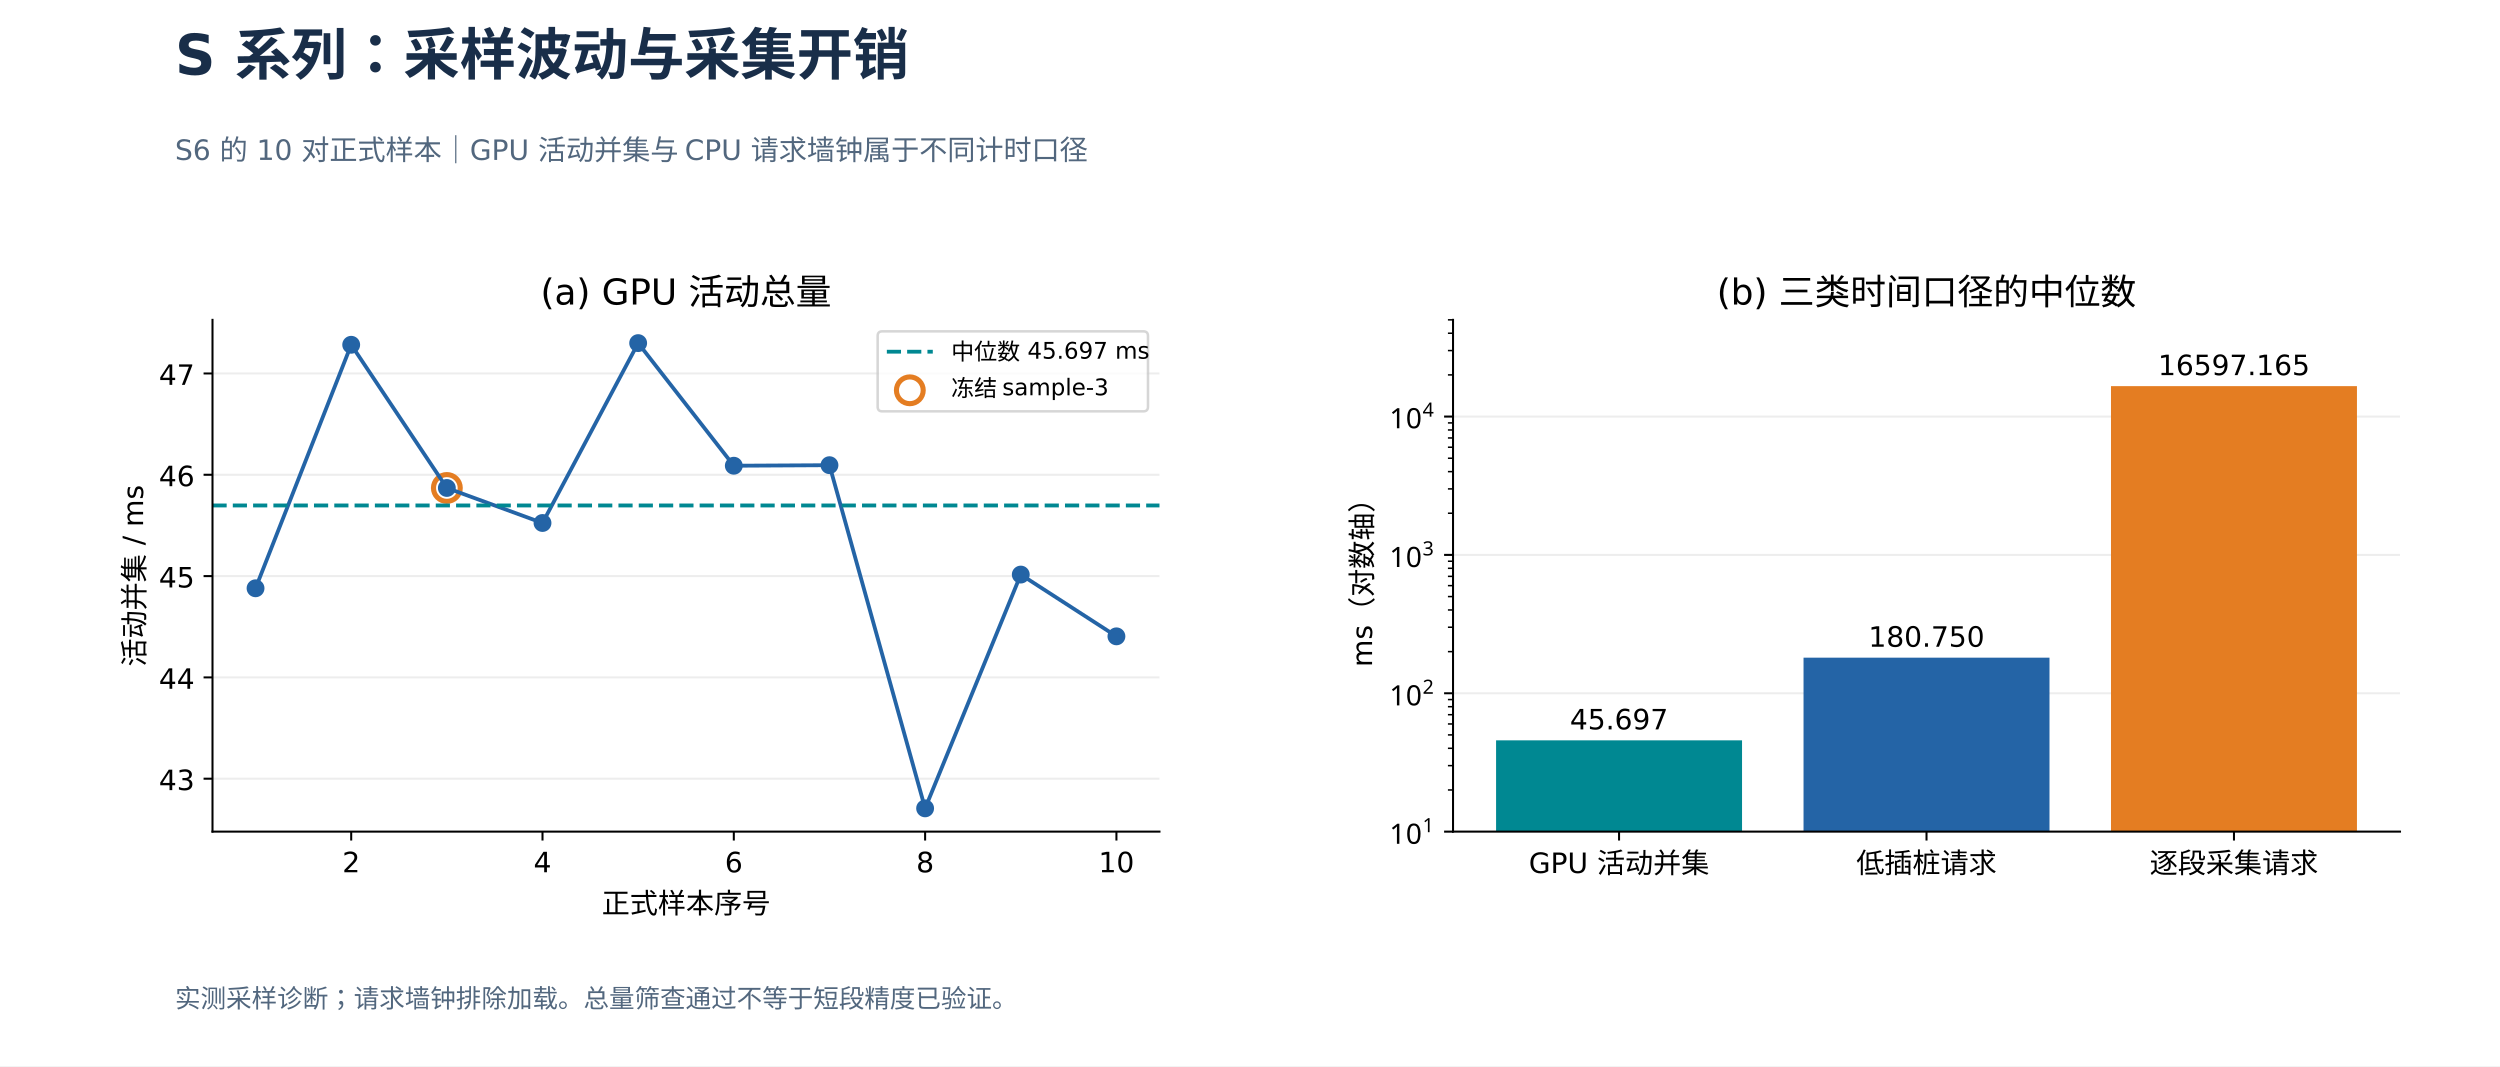
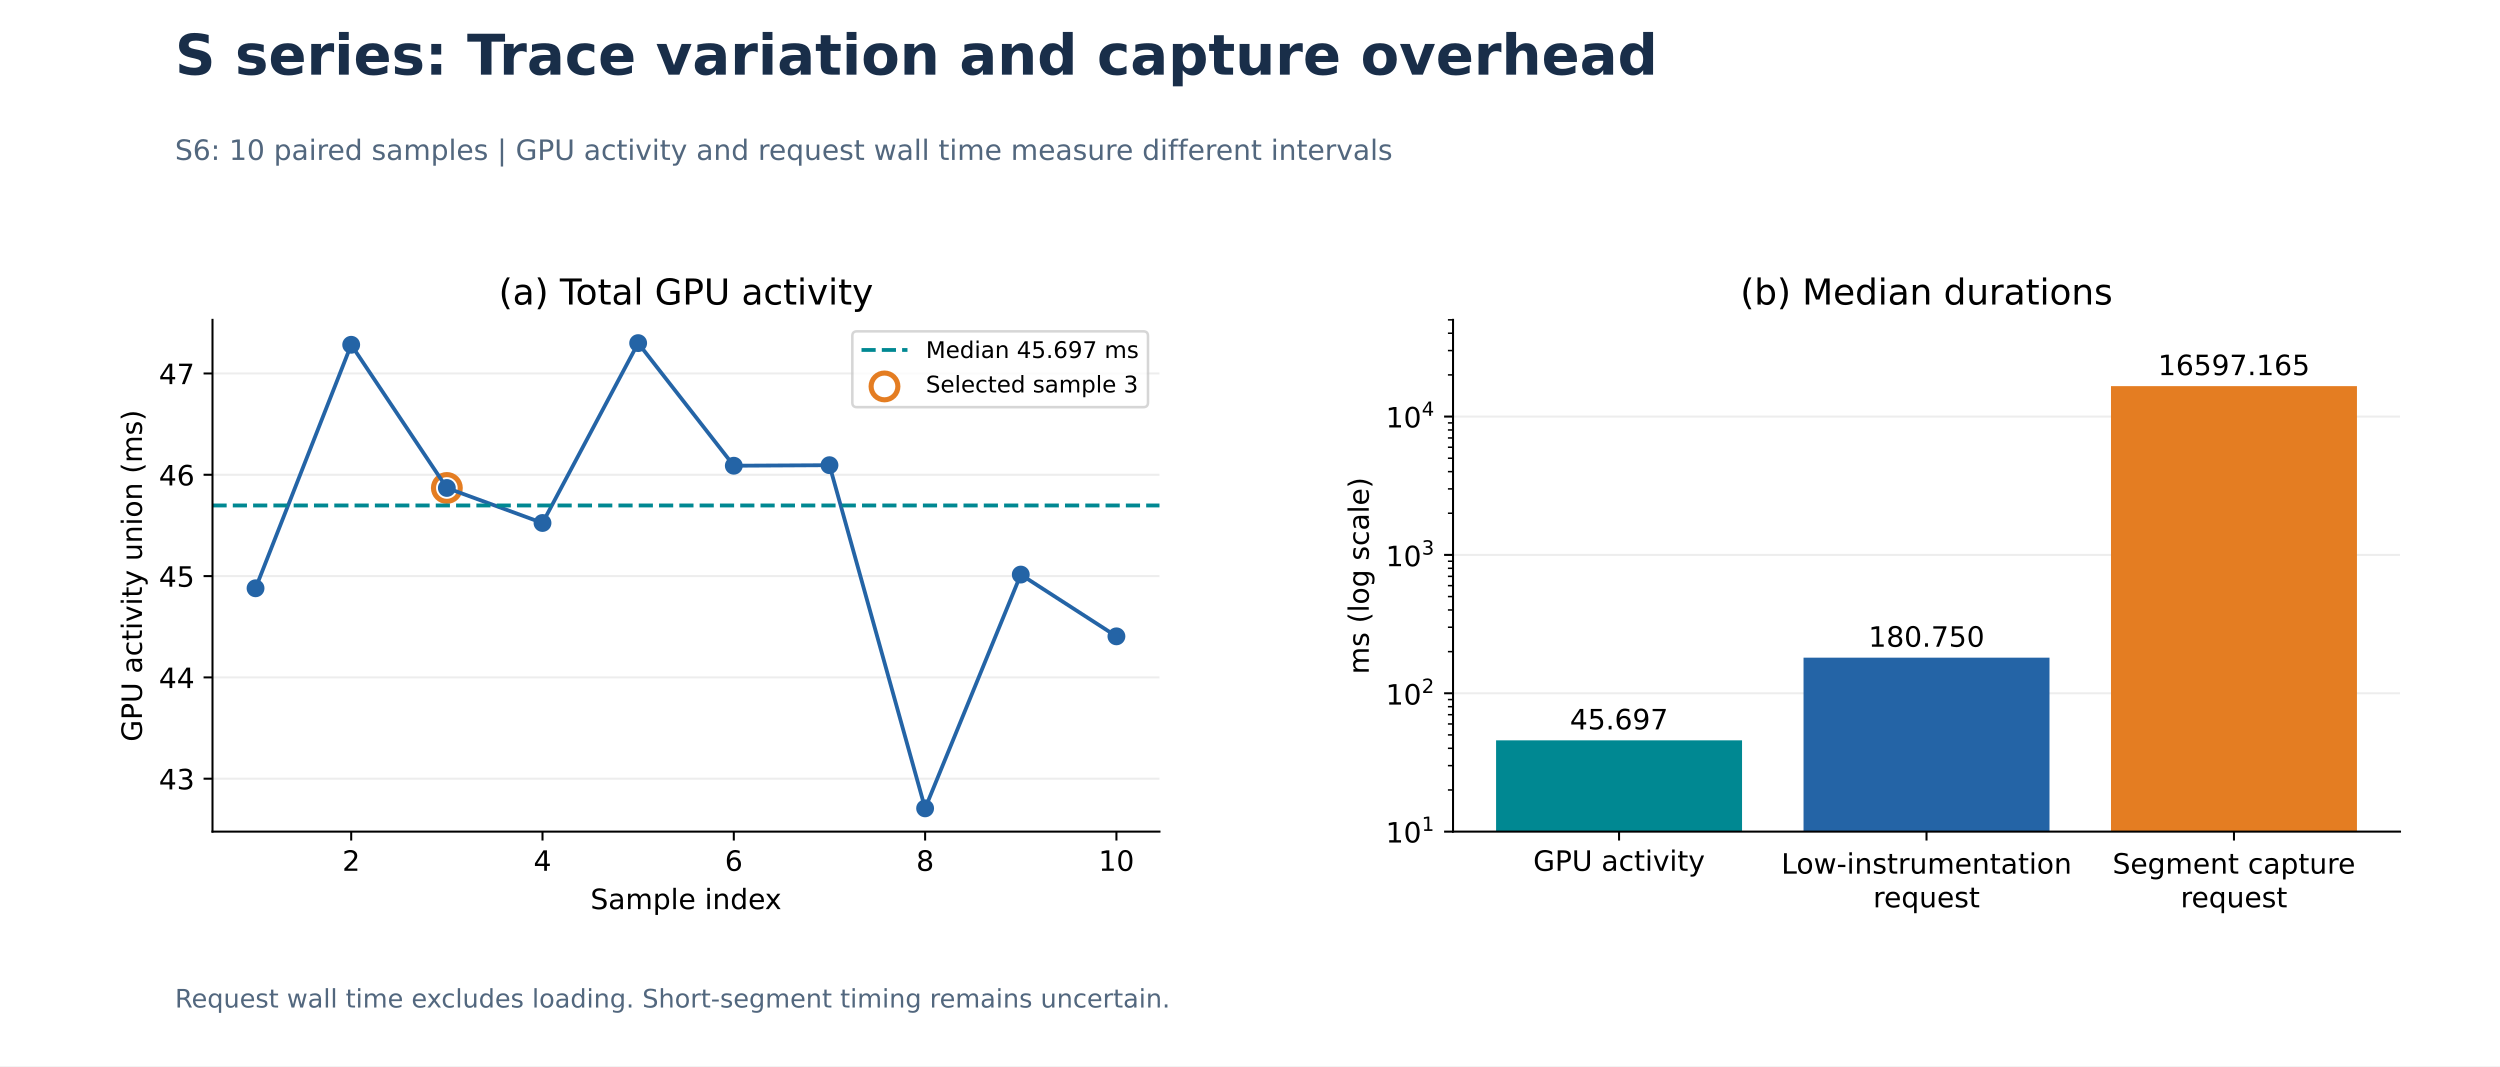
<svg xmlns="http://www.w3.org/2000/svg" xmlns:xlink="http://www.w3.org/1999/xlink" width="979.2pt" height="417.6pt" viewBox="0 0 979.2 417.6" version="1.1">
  <defs>
    <style type="text/css">*{stroke-linejoin: round; stroke-linecap: butt}</style>
  </defs>
  <g id="figure_1">
    <g id="patch_1">
      <path d="M 0 417.6  L 979.2 417.6  L 979.2 0  L 0 0  z " style="fill: #ffffff" />
    </g>
    <g id="axes_1">
      <g id="patch_2">
        <path d="M 83.232 325.728  L 454.141 325.728  L 454.141 125.28  L 83.232 125.28  z " style="fill: #ffffff" />
      </g>
      <g id="matplotlib.axis_1">
        <g id="xtick_1">
          <g id="line2d_1">
            <defs>
-               <path id="m7bdf7b1ec4" d="M 0 0  L 0 3.5  " style="stroke: #000000; stroke-width: 0.8" />
+               <path id="m469a474306" d="M 0 0  L 0 3.5  " style="stroke: #000000; stroke-width: 0.8" />
            </defs>
            <g>
-               <use xlink:href="#m7bdf7b1ec4" x="137.557" y="325.728" style="stroke: #000000; stroke-width: 0.8" />
+               <use xlink:href="#m469a474306" x="137.557" y="325.728" style="stroke: #000000; stroke-width: 0.8" />
            </g>
          </g>
          <g id="text_1">
-             <text style="font-size: 11px; font-family: 'Microsoft YaHei', 'SimHei', 'DejaVu Sans', sans-serif; text-anchor: middle" x="137.557" y="341.66" transform="rotate(-0 137.5571 341.6601)">2</text>
+             <text style="font-size: 11px; font-family: 'DejaVu Sans', sans-serif; text-anchor: middle" x="137.557" y="341.085" transform="rotate(-0 137.5571 341.0854)">2</text>
          </g>
        </g>
        <g id="xtick_2">
          <g id="line2d_2">
            <g>
-               <use xlink:href="#m7bdf7b1ec4" x="212.488" y="325.728" style="stroke: #000000; stroke-width: 0.8" />
+               <use xlink:href="#m469a474306" x="212.488" y="325.728" style="stroke: #000000; stroke-width: 0.8" />
            </g>
          </g>
          <g id="text_2">
-             <text style="font-size: 11px; font-family: 'Microsoft YaHei', 'SimHei', 'DejaVu Sans', sans-serif; text-anchor: middle" x="212.488" y="341.66" transform="rotate(-0 212.4882 341.6601)">4</text>
+             <text style="font-size: 11px; font-family: 'DejaVu Sans', sans-serif; text-anchor: middle" x="212.488" y="341.085" transform="rotate(-0 212.4882 341.0854)">4</text>
          </g>
        </g>
        <g id="xtick_3">
          <g id="line2d_3">
            <g>
-               <use xlink:href="#m7bdf7b1ec4" x="287.419" y="325.728" style="stroke: #000000; stroke-width: 0.8" />
+               <use xlink:href="#m469a474306" x="287.419" y="325.728" style="stroke: #000000; stroke-width: 0.8" />
            </g>
          </g>
          <g id="text_3">
-             <text style="font-size: 11px; font-family: 'Microsoft YaHei', 'SimHei', 'DejaVu Sans', sans-serif; text-anchor: middle" x="287.419" y="341.66" transform="rotate(-0 287.4193 341.6601)">6</text>
+             <text style="font-size: 11px; font-family: 'DejaVu Sans', sans-serif; text-anchor: middle" x="287.419" y="341.085" transform="rotate(-0 287.4193 341.0854)">6</text>
          </g>
        </g>
        <g id="xtick_4">
          <g id="line2d_4">
            <g>
-               <use xlink:href="#m7bdf7b1ec4" x="362.35" y="325.728" style="stroke: #000000; stroke-width: 0.8" />
+               <use xlink:href="#m469a474306" x="362.35" y="325.728" style="stroke: #000000; stroke-width: 0.8" />
            </g>
          </g>
          <g id="text_4">
-             <text style="font-size: 11px; font-family: 'Microsoft YaHei', 'SimHei', 'DejaVu Sans', sans-serif; text-anchor: middle" x="362.35" y="341.66" transform="rotate(-0 362.3505 341.6601)">8</text>
+             <text style="font-size: 11px; font-family: 'DejaVu Sans', sans-serif; text-anchor: middle" x="362.35" y="341.085" transform="rotate(-0 362.3505 341.0854)">8</text>
          </g>
        </g>
        <g id="xtick_5">
          <g id="line2d_5">
            <g>
-               <use xlink:href="#m7bdf7b1ec4" x="437.282" y="325.728" style="stroke: #000000; stroke-width: 0.8" />
+               <use xlink:href="#m469a474306" x="437.282" y="325.728" style="stroke: #000000; stroke-width: 0.8" />
            </g>
          </g>
          <g id="text_5">
-             <text style="font-size: 11px; font-family: 'Microsoft YaHei', 'SimHei', 'DejaVu Sans', sans-serif; text-anchor: middle" x="437.282" y="341.66" transform="rotate(-0 437.2816 341.6601)">10</text>
+             <text style="font-size: 11px; font-family: 'DejaVu Sans', sans-serif; text-anchor: middle" x="437.282" y="341.085" transform="rotate(-0 437.2816 341.0854)">10</text>
          </g>
        </g>
        <g id="text_6">
-           <text style="font-size: 11px; font-family: 'Microsoft YaHei', 'SimHei', 'DejaVu Sans', sans-serif; text-anchor: middle" x="268.687" y="357.714" transform="rotate(-0 268.6865 357.7135)">正式样本序号</text>
+           <text style="font-size: 11px; font-family: 'DejaVu Sans', sans-serif; text-anchor: middle" x="268.687" y="356.086" transform="rotate(-0 268.6865 356.0863)">Sample index</text>
        </g>
      </g>
      <g id="matplotlib.axis_2">
        <g id="ytick_1">
          <g id="line2d_6">
-             <path d="M 83.232 305.004  L 454.141 305.004  " clip-path="url(#pae53d0e0b8)" style="fill: none; stroke: #b0b0b0; stroke-opacity: 0.22; stroke-width: 0.8; stroke-linecap: square" />
+             <path d="M 83.232 305.004  L 454.141 305.004  " clip-path="url(#p60235b6f35)" style="fill: none; stroke: #b0b0b0; stroke-opacity: 0.22; stroke-width: 0.8; stroke-linecap: square" />
          </g>
          <g id="line2d_7">
            <defs>
-               <path id="me753046fa7" d="M 0 0  L -3.5 0  " style="stroke: #000000; stroke-width: 0.8" />
+               <path id="m72e0d61e8c" d="M 0 0  L -3.5 0  " style="stroke: #000000; stroke-width: 0.8" />
            </defs>
            <g>
-               <use xlink:href="#me753046fa7" x="83.232" y="305.004" style="stroke: #000000; stroke-width: 0.8" />
+               <use xlink:href="#m72e0d61e8c" x="83.232" y="305.004" style="stroke: #000000; stroke-width: 0.8" />
            </g>
          </g>
          <g id="text_7">
-             <text style="font-size: 11px; font-family: 'Microsoft YaHei', 'SimHei', 'DejaVu Sans', sans-serif; text-anchor: end" x="76.232" y="309.47" transform="rotate(-0 76.232 309.4696)">43</text>
+             <text style="font-size: 11px; font-family: 'DejaVu Sans', sans-serif; text-anchor: end" x="76.232" y="309.182" transform="rotate(-0 76.232 309.1822)">43</text>
          </g>
        </g>
        <g id="ytick_2">
          <g id="line2d_8">
-             <path d="M 83.232 265.322  L 454.141 265.322  " clip-path="url(#pae53d0e0b8)" style="fill: none; stroke: #b0b0b0; stroke-opacity: 0.22; stroke-width: 0.8; stroke-linecap: square" />
+             <path d="M 83.232 265.322  L 454.141 265.322  " clip-path="url(#p60235b6f35)" style="fill: none; stroke: #b0b0b0; stroke-opacity: 0.22; stroke-width: 0.8; stroke-linecap: square" />
          </g>
          <g id="line2d_9">
            <g>
-               <use xlink:href="#me753046fa7" x="83.232" y="265.322" style="stroke: #000000; stroke-width: 0.8" />
+               <use xlink:href="#m72e0d61e8c" x="83.232" y="265.322" style="stroke: #000000; stroke-width: 0.8" />
            </g>
          </g>
          <g id="text_8">
-             <text style="font-size: 11px; font-family: 'Microsoft YaHei', 'SimHei', 'DejaVu Sans', sans-serif; text-anchor: end" x="76.232" y="269.788" transform="rotate(-0 76.232 269.7881)">44</text>
+             <text style="font-size: 11px; font-family: 'DejaVu Sans', sans-serif; text-anchor: end" x="76.232" y="269.501" transform="rotate(-0 76.232 269.5007)">44</text>
          </g>
        </g>
        <g id="ytick_3">
          <g id="line2d_10">
-             <path d="M 83.232 225.641  L 454.141 225.641  " clip-path="url(#pae53d0e0b8)" style="fill: none; stroke: #b0b0b0; stroke-opacity: 0.22; stroke-width: 0.8; stroke-linecap: square" />
+             <path d="M 83.232 225.641  L 454.141 225.641  " clip-path="url(#p60235b6f35)" style="fill: none; stroke: #b0b0b0; stroke-opacity: 0.22; stroke-width: 0.8; stroke-linecap: square" />
          </g>
          <g id="line2d_11">
            <g>
-               <use xlink:href="#me753046fa7" x="83.232" y="225.641" style="stroke: #000000; stroke-width: 0.8" />
+               <use xlink:href="#m72e0d61e8c" x="83.232" y="225.641" style="stroke: #000000; stroke-width: 0.8" />
            </g>
          </g>
          <g id="text_9">
-             <text style="font-size: 11px; font-family: 'Microsoft YaHei', 'SimHei', 'DejaVu Sans', sans-serif; text-anchor: end" x="76.232" y="230.107" transform="rotate(-0 76.232 230.1066)">45</text>
+             <text style="font-size: 11px; font-family: 'DejaVu Sans', sans-serif; text-anchor: end" x="76.232" y="229.819" transform="rotate(-0 76.232 229.8193)">45</text>
          </g>
        </g>
        <g id="ytick_4">
          <g id="line2d_12">
-             <path d="M 83.232 185.959  L 454.141 185.959  " clip-path="url(#pae53d0e0b8)" style="fill: none; stroke: #b0b0b0; stroke-opacity: 0.22; stroke-width: 0.8; stroke-linecap: square" />
+             <path d="M 83.232 185.959  L 454.141 185.959  " clip-path="url(#p60235b6f35)" style="fill: none; stroke: #b0b0b0; stroke-opacity: 0.22; stroke-width: 0.8; stroke-linecap: square" />
          </g>
          <g id="line2d_13">
            <g>
-               <use xlink:href="#me753046fa7" x="83.232" y="185.959" style="stroke: #000000; stroke-width: 0.8" />
+               <use xlink:href="#m72e0d61e8c" x="83.232" y="185.959" style="stroke: #000000; stroke-width: 0.8" />
            </g>
          </g>
          <g id="text_10">
-             <text style="font-size: 11px; font-family: 'Microsoft YaHei', 'SimHei', 'DejaVu Sans', sans-serif; text-anchor: end" x="76.232" y="190.425" transform="rotate(-0 76.232 190.4252)">46</text>
+             <text style="font-size: 11px; font-family: 'DejaVu Sans', sans-serif; text-anchor: end" x="76.232" y="190.138" transform="rotate(-0 76.232 190.1378)">46</text>
          </g>
        </g>
        <g id="ytick_5">
          <g id="line2d_14">
-             <path d="M 83.232 146.278  L 454.141 146.278  " clip-path="url(#pae53d0e0b8)" style="fill: none; stroke: #b0b0b0; stroke-opacity: 0.22; stroke-width: 0.8; stroke-linecap: square" />
+             <path d="M 83.232 146.278  L 454.141 146.278  " clip-path="url(#p60235b6f35)" style="fill: none; stroke: #b0b0b0; stroke-opacity: 0.22; stroke-width: 0.8; stroke-linecap: square" />
          </g>
          <g id="line2d_15">
            <g>
-               <use xlink:href="#me753046fa7" x="83.232" y="146.278" style="stroke: #000000; stroke-width: 0.8" />
+               <use xlink:href="#m72e0d61e8c" x="83.232" y="146.278" style="stroke: #000000; stroke-width: 0.8" />
            </g>
          </g>
          <g id="text_11">
-             <text style="font-size: 11px; font-family: 'Microsoft YaHei', 'SimHei', 'DejaVu Sans', sans-serif; text-anchor: end" x="76.232" y="150.744" transform="rotate(-0 76.232 150.7437)">47</text>
+             <text style="font-size: 11px; font-family: 'DejaVu Sans', sans-serif; text-anchor: end" x="76.232" y="150.456" transform="rotate(-0 76.232 150.4563)">47</text>
          </g>
        </g>
        <g id="text_12">
-           <text style="font-size: 11px; font-family: 'Microsoft YaHei', 'SimHei', 'DejaVu Sans', sans-serif; text-anchor: middle" x="56.543" y="225.504" transform="rotate(-90 56.54346 225.504)">活动并集 / ms</text>
+           <text style="font-size: 11px; font-family: 'DejaVu Sans', sans-serif; text-anchor: middle" x="55.592" y="225.504" transform="rotate(-90 55.59192 225.504)">GPU activity union (ms)</text>
        </g>
      </g>
      <g id="PathCollection_1">
-         <path d="M 175.023 196.371  C 176.413 196.371 177.747 195.819 178.731 194.836  C 179.714 193.852 180.267 192.518 180.267 191.127  C 180.267 189.737 179.714 188.403 178.731 187.419  C 177.747 186.436 176.413 185.883 175.023 185.883  C 173.632 185.883 172.298 186.436 171.315 187.419  C 170.331 188.403 169.779 189.737 169.779 191.127  C 169.779 192.518 170.331 193.852 171.315 194.836  C 172.298 195.819 173.632 196.371 175.023 196.371  L 175.023 196.371  z " clip-path="url(#pae53d0e0b8)" style="fill: none; stroke: #e47d22; stroke-width: 2" />
+         <path d="M 175.023 196.371  C 176.413 196.371 177.747 195.819 178.731 194.836  C 179.714 193.852 180.267 192.518 180.267 191.127  C 180.267 189.737 179.714 188.403 178.731 187.419  C 177.747 186.436 176.413 185.883 175.023 185.883  C 173.632 185.883 172.298 186.436 171.315 187.419  C 170.331 188.403 169.779 189.737 169.779 191.127  C 169.779 192.518 170.331 193.852 171.315 194.836  C 172.298 195.819 173.632 196.371 175.023 196.371  L 175.023 196.371  z " clip-path="url(#p60235b6f35)" style="fill: none; stroke: #e47d22; stroke-width: 2" />
      </g>
      <g id="line2d_16">
-         <path d="M 100.092 230.42  L 137.557 135.043  L 175.023 191.127  L 212.488 204.844  L 249.954 134.391  L 287.419 182.417  L 324.885 182.204  L 362.35 316.617  L 399.816 225.05  L 437.282 249.243  " clip-path="url(#pae53d0e0b8)" style="fill: none; stroke: #2464a6; stroke-width: 1.5; stroke-linecap: square" />
+         <path d="M 100.092 230.42  L 137.557 135.043  L 175.023 191.127  L 212.488 204.844  L 249.954 134.391  L 287.419 182.417  L 324.885 182.204  L 362.35 316.617  L 399.816 225.05  L 437.282 249.243  " clip-path="url(#p60235b6f35)" style="fill: none; stroke: #2464a6; stroke-width: 1.5; stroke-linecap: square" />
        <defs>
-           <path id="m2f143e24d7" d="M 0 3  C 0.796 3 1.559 2.684 2.121 2.121  C 2.684 1.559 3 0.796 3 0  C 3 -0.796 2.684 -1.559 2.121 -2.121  C 1.559 -2.684 0.796 -3 0 -3  C -0.796 -3 -1.559 -2.684 -2.121 -2.121  C -2.684 -1.559 -3 -0.796 -3 0  C -3 0.796 -2.684 1.559 -2.121 2.121  C -1.559 2.684 -0.796 3 0 3  z " style="stroke: #2464a6" />
+           <path id="m66bebf3250" d="M 0 3  C 0.796 3 1.559 2.684 2.121 2.121  C 2.684 1.559 3 0.796 3 0  C 3 -0.796 2.684 -1.559 2.121 -2.121  C 1.559 -2.684 0.796 -3 0 -3  C -0.796 -3 -1.559 -2.684 -2.121 -2.121  C -2.684 -1.559 -3 -0.796 -3 0  C -3 0.796 -2.684 1.559 -2.121 2.121  C -1.559 2.684 -0.796 3 0 3  z " style="stroke: #2464a6" />
        </defs>
-         <g clip-path="url(#pae53d0e0b8)">
-           <use xlink:href="#m2f143e24d7" x="100.092" y="230.42" style="fill: #2464a6; stroke: #2464a6" />
-           <use xlink:href="#m2f143e24d7" x="137.557" y="135.043" style="fill: #2464a6; stroke: #2464a6" />
-           <use xlink:href="#m2f143e24d7" x="175.023" y="191.127" style="fill: #2464a6; stroke: #2464a6" />
-           <use xlink:href="#m2f143e24d7" x="212.488" y="204.844" style="fill: #2464a6; stroke: #2464a6" />
-           <use xlink:href="#m2f143e24d7" x="249.954" y="134.391" style="fill: #2464a6; stroke: #2464a6" />
-           <use xlink:href="#m2f143e24d7" x="287.419" y="182.417" style="fill: #2464a6; stroke: #2464a6" />
-           <use xlink:href="#m2f143e24d7" x="324.885" y="182.204" style="fill: #2464a6; stroke: #2464a6" />
-           <use xlink:href="#m2f143e24d7" x="362.35" y="316.617" style="fill: #2464a6; stroke: #2464a6" />
-           <use xlink:href="#m2f143e24d7" x="399.816" y="225.05" style="fill: #2464a6; stroke: #2464a6" />
-           <use xlink:href="#m2f143e24d7" x="437.282" y="249.243" style="fill: #2464a6; stroke: #2464a6" />
+         <g clip-path="url(#p60235b6f35)">
+           <use xlink:href="#m66bebf3250" x="100.092" y="230.42" style="fill: #2464a6; stroke: #2464a6" />
+           <use xlink:href="#m66bebf3250" x="137.557" y="135.043" style="fill: #2464a6; stroke: #2464a6" />
+           <use xlink:href="#m66bebf3250" x="175.023" y="191.127" style="fill: #2464a6; stroke: #2464a6" />
+           <use xlink:href="#m66bebf3250" x="212.488" y="204.844" style="fill: #2464a6; stroke: #2464a6" />
+           <use xlink:href="#m66bebf3250" x="249.954" y="134.391" style="fill: #2464a6; stroke: #2464a6" />
+           <use xlink:href="#m66bebf3250" x="287.419" y="182.417" style="fill: #2464a6; stroke: #2464a6" />
+           <use xlink:href="#m66bebf3250" x="324.885" y="182.204" style="fill: #2464a6; stroke: #2464a6" />
+           <use xlink:href="#m66bebf3250" x="362.35" y="316.617" style="fill: #2464a6; stroke: #2464a6" />
+           <use xlink:href="#m66bebf3250" x="399.816" y="225.05" style="fill: #2464a6; stroke: #2464a6" />
+           <use xlink:href="#m66bebf3250" x="437.282" y="249.243" style="fill: #2464a6; stroke: #2464a6" />
        </g>
      </g>
      <g id="line2d_17">
-         <path d="M 83.232 197.986  L 454.141 197.986  " clip-path="url(#pae53d0e0b8)" style="fill: none; stroke-dasharray: 5.55,2.4; stroke-dashoffset: 0; stroke: #008892; stroke-width: 1.5" />
+         <path d="M 83.232 197.986  L 454.141 197.986  " clip-path="url(#p60235b6f35)" style="fill: none; stroke-dasharray: 5.55,2.4; stroke-dashoffset: 0; stroke: #008892; stroke-width: 1.5" />
      </g>
      <g id="patch_3">
        <path d="M 83.232 325.728  L 83.232 125.28  " style="fill: none; stroke: #000000; stroke-width: 0.8; stroke-linejoin: miter; stroke-linecap: square" />
      </g>
      <g id="patch_4">
        <path d="M 83.232 325.728  L 454.141 325.728  " style="fill: none; stroke: #000000; stroke-width: 0.8; stroke-linejoin: miter; stroke-linecap: square" />
      </g>
      <g id="text_13">
-         <text style="font-size: 14px; font-family: 'Microsoft YaHei', 'SimHei', 'DejaVu Sans', sans-serif; text-anchor: middle" x="268.687" y="119.28" transform="rotate(-0 268.6865 119.28)">(a) GPU 活动总量</text>
+         <text style="font-size: 14px; font-family: 'DejaVu Sans', sans-serif; text-anchor: middle" x="268.687" y="119.28" transform="rotate(-0 268.6865 119.28)">(a) Total GPU activity</text>
      </g>
      <g id="legend_1">
        <g id="patch_5">
-           <path d="M 345.559 161.115  L 447.841 161.115  Q 449.641 161.115 449.641 159.315  L 449.641 131.58  Q 449.641 129.78 447.841 129.78  L 345.559 129.78  Q 343.759 129.78 343.759 131.58  L 343.759 159.315  Q 343.759 161.115 345.559 161.115  z " style="fill: #ffffff; opacity: 0.8; stroke: #cccccc; stroke-linejoin: miter" />
+           <path d="M 335.638 159.481  L 447.841 159.481  Q 449.641 159.481 449.641 157.681  L 449.641 131.58  Q 449.641 129.78 447.841 129.78  L 335.638 129.78  Q 333.838 129.78 333.838 131.58  L 333.838 157.681  Q 333.838 159.481 335.638 159.481  z " style="fill: #ffffff; opacity: 0.8; stroke: #cccccc; stroke-linejoin: miter" />
        </g>
        <g id="line2d_18">
-           <path d="M 347.359 137.758  L 356.359 137.758  L 365.359 137.758  " style="fill: none; stroke-dasharray: 5.55,2.4; stroke-dashoffset: 0; stroke: #008892; stroke-width: 1.5" />
+           <path d="M 337.438 137.069  L 346.438 137.069  L 355.438 137.069  " style="fill: none; stroke-dasharray: 5.55,2.4; stroke-dashoffset: 0; stroke: #008892; stroke-width: 1.5" />
        </g>
        <g id="text_14">
-           <text style="font-size: 9px; font-family: 'Microsoft YaHei', 'SimHei', 'DejaVu Sans', sans-serif; text-anchor: start" x="372.559" y="140.908" transform="rotate(-0 372.5589 140.9077)">中位数 45.697 ms</text>
+           <text style="font-size: 9px; font-family: 'DejaVu Sans', sans-serif; text-anchor: start" x="362.638" y="140.219" transform="rotate(-0 362.6378 140.2186)">Median 45.697 ms</text>
        </g>
        <g id="PathCollection_2">
-           <path d="M 356.359 158.116  C 357.75 158.116 359.084 157.563 360.067 156.58  C 361.05 155.597 361.603 154.263 361.603 152.872  C 361.603 151.481 361.05 150.147 360.067 149.164  C 359.084 148.18 357.75 147.628 356.359 147.628  C 354.968 147.628 353.634 148.18 352.651 149.164  C 351.667 150.147 351.115 151.481 351.115 152.872  C 351.115 154.263 351.667 155.597 352.651 156.58  C 353.634 157.563 354.968 158.116 356.359 158.116  L 356.359 158.116  z " style="fill: none; stroke: #e47d22; stroke-width: 2" />
+           <path d="M 346.438 156.601  C 347.829 156.601 349.163 156.048 350.146 155.065  C 351.129 154.081 351.682 152.748 351.682 151.357  C 351.682 149.966 351.129 148.632 350.146 147.649  C 349.163 146.665 347.829 146.113 346.438 146.113  C 345.047 146.113 343.713 146.665 342.73 147.649  C 341.746 148.632 341.194 149.966 341.194 151.357  C 341.194 152.748 341.746 154.081 342.73 155.065  C 343.713 156.048 345.047 156.601 346.438 156.601  L 346.438 156.601  z " style="fill: none; stroke: #e47d22; stroke-width: 2" />
        </g>
        <g id="text_15">
-           <text style="font-size: 9px; font-family: 'Microsoft YaHei', 'SimHei', 'DejaVu Sans', sans-serif; text-anchor: start" x="372.559" y="155.234" transform="rotate(-0 372.5589 155.2344)">冻结 sample-3</text>
+           <text style="font-size: 9px; font-family: 'DejaVu Sans', sans-serif; text-anchor: start" x="362.638" y="153.719" transform="rotate(-0 362.6378 153.7193)">Selected sample 3</text>
        </g>
      </g>
    </g>
    <g id="axes_2">
      <g id="patch_6">
        <path d="M 569.123 325.728  L 940.032 325.728  L 940.032 125.28  L 569.123 125.28  z " style="fill: #ffffff" />
      </g>
      <g id="matplotlib.axis_3">
        <g id="xtick_6">
          <g id="line2d_19">
            <g>
-               <use xlink:href="#m7bdf7b1ec4" x="634.152" y="325.728" style="stroke: #000000; stroke-width: 0.8" />
+               <use xlink:href="#m469a474306" x="634.152" y="325.728" style="stroke: #000000; stroke-width: 0.8" />
            </g>
          </g>
          <g id="text_16">
-             <text style="font-size: 11px; font-family: 'Microsoft YaHei', 'SimHei', 'DejaVu Sans', sans-serif; text-anchor: middle" x="634.152" y="341.939" transform="rotate(-0 634.1524 341.9388)">GPU 活动并集</text>
+             <text style="font-size: 11px; font-family: 'DejaVu Sans', sans-serif; text-anchor: middle" x="634.152" y="341.086" transform="rotate(-0 634.1524 341.0863)">GPU activity</text>
          </g>
        </g>
        <g id="xtick_7">
          <g id="line2d_20">
            <g>
-               <use xlink:href="#m7bdf7b1ec4" x="754.577" y="325.728" style="stroke: #000000; stroke-width: 0.8" />
+               <use xlink:href="#m469a474306" x="754.577" y="325.728" style="stroke: #000000; stroke-width: 0.8" />
            </g>
          </g>
          <g id="text_17">
-             <text style="font-size: 11px; font-family: 'Microsoft YaHei', 'SimHei', 'DejaVu Sans', sans-serif; text-anchor: middle" x="754.577" y="341.928" transform="rotate(-0 754.5775 341.9285)">低插桩请求</text>
+             <text style="font-size: 11px; font-family: 'DejaVu Sans', sans-serif" transform="translate(697.6911 342.1874)">Low-instrumentation</text>
+             <text style="font-size: 11px; font-family: 'DejaVu Sans', sans-serif" transform="translate(733.6706 355.3895)">request</text>
          </g>
        </g>
        <g id="xtick_8">
          <g id="line2d_21">
            <g>
-               <use xlink:href="#m7bdf7b1ec4" x="875.002" y="325.728" style="stroke: #000000; stroke-width: 0.8" />
+               <use xlink:href="#m469a474306" x="875.002" y="325.728" style="stroke: #000000; stroke-width: 0.8" />
            </g>
          </g>
          <g id="text_18">
-             <text style="font-size: 11px; font-family: 'Microsoft YaHei', 'SimHei', 'DejaVu Sans', sans-serif; text-anchor: middle" x="875.002" y="341.939" transform="rotate(-0 875.0025 341.9388)">逐段采集请求</text>
+             <text style="font-size: 11px; font-family: 'DejaVu Sans', sans-serif" transform="translate(827.4515 342.1865)">Segment capture</text>
+             <text style="font-size: 11px; font-family: 'DejaVu Sans', sans-serif" transform="translate(854.0956 355.3886)">request</text>
          </g>
        </g>
      </g>
      <g id="matplotlib.axis_4">
        <g id="ytick_6">
          <g id="line2d_22">
-             <path d="M 569.123 325.728  L 940.032 325.728  " clip-path="url(#pe199472683)" style="fill: none; stroke: #b0b0b0; stroke-opacity: 0.22; stroke-width: 0.8; stroke-linecap: square" />
+             <path d="M 569.123 325.728  L 940.032 325.728  " clip-path="url(#p69ab910415)" style="fill: none; stroke: #b0b0b0; stroke-opacity: 0.22; stroke-width: 0.8; stroke-linecap: square" />
          </g>
          <g id="line2d_23">
            <g>
-               <use xlink:href="#me753046fa7" x="569.123" y="325.728" style="stroke: #000000; stroke-width: 0.8" />
+               <use xlink:href="#m72e0d61e8c" x="569.123" y="325.728" style="stroke: #000000; stroke-width: 0.8" />
            </g>
          </g>
          <g id="text_19">
-             <g transform="translate(544.1929 331.008)">
+             <g transform="translate(542.7629 330.843)">
              <text>
-                 <tspan x="0" y="-0.507" style="font-size: 11px; font-family: 'Microsoft YaHei'">1</tspan>
-                 <tspan x="6.451" y="-0.507" style="font-size: 11px; font-family: 'Microsoft YaHei'">0</tspan>
-                 <tspan x="13.007" y="-5.05" style="font-size: 7.7px; font-family: 'Microsoft YaHei'">1</tspan>
+                 <tspan x="0" y="-0.846" style="font-size: 11px; font-family: 'DejaVu Sans'">1</tspan>
+                 <tspan x="6.999" y="-0.846" style="font-size: 11px; font-family: 'DejaVu Sans'">0</tspan>
+                 <tspan x="14.102" y="-5.389" style="font-size: 7.7px; font-family: 'DejaVu Sans'">1</tspan>
              </text>
            </g>
          </g>
        </g>
        <g id="ytick_7">
          <g id="line2d_24">
-             <path d="M 569.123 271.538  L 940.032 271.538  " clip-path="url(#pe199472683)" style="fill: none; stroke: #b0b0b0; stroke-opacity: 0.22; stroke-width: 0.8; stroke-linecap: square" />
+             <path d="M 569.123 271.538  L 940.032 271.538  " clip-path="url(#p69ab910415)" style="fill: none; stroke: #b0b0b0; stroke-opacity: 0.22; stroke-width: 0.8; stroke-linecap: square" />
          </g>
          <g id="line2d_25">
            <g>
-               <use xlink:href="#me753046fa7" x="569.123" y="271.538" style="stroke: #000000; stroke-width: 0.8" />
+               <use xlink:href="#m72e0d61e8c" x="569.123" y="271.538" style="stroke: #000000; stroke-width: 0.8" />
            </g>
          </g>
          <g id="text_20">
-             <g transform="translate(544.1929 276.8178)">
+             <g transform="translate(542.7629 276.7078)">
              <text>
-                 <tspan x="0" y="-0.54" style="font-size: 11px; font-family: 'Microsoft YaHei'">1</tspan>
-                 <tspan x="6.451" y="-0.54" style="font-size: 11px; font-family: 'Microsoft YaHei'">0</tspan>
-                 <tspan x="13.007" y="-5.083" style="font-size: 7.7px; font-family: 'Microsoft YaHei'">2</tspan>
+                 <tspan x="0" y="-0.737" style="font-size: 11px; font-family: 'DejaVu Sans'">1</tspan>
+                 <tspan x="6.999" y="-0.737" style="font-size: 11px; font-family: 'DejaVu Sans'">0</tspan>
+                 <tspan x="14.102" y="-5.28" style="font-size: 7.7px; font-family: 'DejaVu Sans'">2</tspan>
              </text>
            </g>
          </g>
        </g>
        <g id="ytick_8">
          <g id="line2d_26">
-             <path d="M 569.123 217.348  L 940.032 217.348  " clip-path="url(#pe199472683)" style="fill: none; stroke: #b0b0b0; stroke-opacity: 0.22; stroke-width: 0.8; stroke-linecap: square" />
+             <path d="M 569.123 217.348  L 940.032 217.348  " clip-path="url(#p69ab910415)" style="fill: none; stroke: #b0b0b0; stroke-opacity: 0.22; stroke-width: 0.8; stroke-linecap: square" />
          </g>
          <g id="line2d_27">
            <g>
-               <use xlink:href="#me753046fa7" x="569.123" y="217.348" style="stroke: #000000; stroke-width: 0.8" />
+               <use xlink:href="#m72e0d61e8c" x="569.123" y="217.348" style="stroke: #000000; stroke-width: 0.8" />
            </g>
          </g>
          <g id="text_21">
-             <g transform="translate(544.1929 222.6276)">
+             <g transform="translate(542.7629 222.5176)">
              <text>
-                 <tspan x="0" y="-0.54" style="font-size: 11px; font-family: 'Microsoft YaHei'">1</tspan>
-                 <tspan x="6.451" y="-0.54" style="font-size: 11px; font-family: 'Microsoft YaHei'">0</tspan>
-                 <tspan x="13.007" y="-5.083" style="font-size: 7.7px; font-family: 'Microsoft YaHei'">3</tspan>
+                 <tspan x="0" y="-0.737" style="font-size: 11px; font-family: 'DejaVu Sans'">1</tspan>
+                 <tspan x="6.999" y="-0.737" style="font-size: 11px; font-family: 'DejaVu Sans'">0</tspan>
+                 <tspan x="14.102" y="-5.28" style="font-size: 7.7px; font-family: 'DejaVu Sans'">3</tspan>
              </text>
            </g>
          </g>
        </g>
        <g id="ytick_9">
          <g id="line2d_28">
-             <path d="M 569.123 163.157  L 940.032 163.157  " clip-path="url(#pe199472683)" style="fill: none; stroke: #b0b0b0; stroke-opacity: 0.22; stroke-width: 0.8; stroke-linecap: square" />
+             <path d="M 569.123 163.157  L 940.032 163.157  " clip-path="url(#p69ab910415)" style="fill: none; stroke: #b0b0b0; stroke-opacity: 0.22; stroke-width: 0.8; stroke-linecap: square" />
          </g>
          <g id="line2d_29">
            <g>
-               <use xlink:href="#me753046fa7" x="569.123" y="163.157" style="stroke: #000000; stroke-width: 0.8" />
+               <use xlink:href="#m72e0d61e8c" x="569.123" y="163.157" style="stroke: #000000; stroke-width: 0.8" />
            </g>
          </g>
          <g id="text_22">
-             <g transform="translate(544.1929 168.3823)">
+             <g transform="translate(542.7629 168.2723)">
              <text>
-                 <tspan x="0" y="-0.638" style="font-size: 11px; font-family: 'Microsoft YaHei'">1</tspan>
-                 <tspan x="6.451" y="-0.638" style="font-size: 11px; font-family: 'Microsoft YaHei'">0</tspan>
-                 <tspan x="13.007" y="-5.181" style="font-size: 7.7px; font-family: 'Microsoft YaHei'">4</tspan>
+                 <tspan x="0" y="-0.846" style="font-size: 11px; font-family: 'DejaVu Sans'">1</tspan>
+                 <tspan x="6.999" y="-0.846" style="font-size: 11px; font-family: 'DejaVu Sans'">0</tspan>
+                 <tspan x="14.102" y="-5.389" style="font-size: 7.7px; font-family: 'DejaVu Sans'">4</tspan>
              </text>
            </g>
          </g>
        </g>
        <g id="ytick_10">
          <g id="line2d_30">
            <defs>
-               <path id="m88055401d1" d="M 0 0  L -2 0  " style="stroke: #000000; stroke-width: 0.6" />
+               <path id="mc614513fa7" d="M 0 0  L -2 0  " style="stroke: #000000; stroke-width: 0.6" />
            </defs>
            <g>
-               <use xlink:href="#m88055401d1" x="569.123" y="309.415" style="stroke: #000000; stroke-width: 0.6" />
+               <use xlink:href="#mc614513fa7" x="569.123" y="309.415" style="stroke: #000000; stroke-width: 0.6" />
            </g>
          </g>
        </g>
        <g id="ytick_11">
          <g id="line2d_31">
            <g>
-               <use xlink:href="#m88055401d1" x="569.123" y="299.873" style="stroke: #000000; stroke-width: 0.6" />
+               <use xlink:href="#mc614513fa7" x="569.123" y="299.873" style="stroke: #000000; stroke-width: 0.6" />
            </g>
          </g>
        </g>
        <g id="ytick_12">
          <g id="line2d_32">
            <g>
-               <use xlink:href="#m88055401d1" x="569.123" y="293.102" style="stroke: #000000; stroke-width: 0.6" />
+               <use xlink:href="#mc614513fa7" x="569.123" y="293.102" style="stroke: #000000; stroke-width: 0.6" />
            </g>
          </g>
        </g>
        <g id="ytick_13">
          <g id="line2d_33">
            <g>
-               <use xlink:href="#m88055401d1" x="569.123" y="287.851" style="stroke: #000000; stroke-width: 0.6" />
+               <use xlink:href="#mc614513fa7" x="569.123" y="287.851" style="stroke: #000000; stroke-width: 0.6" />
            </g>
          </g>
        </g>
        <g id="ytick_14">
          <g id="line2d_34">
            <g>
-               <use xlink:href="#m88055401d1" x="569.123" y="283.56" style="stroke: #000000; stroke-width: 0.6" />
+               <use xlink:href="#mc614513fa7" x="569.123" y="283.56" style="stroke: #000000; stroke-width: 0.6" />
            </g>
          </g>
        </g>
        <g id="ytick_15">
          <g id="line2d_35">
            <g>
-               <use xlink:href="#m88055401d1" x="569.123" y="279.932" style="stroke: #000000; stroke-width: 0.6" />
+               <use xlink:href="#mc614513fa7" x="569.123" y="279.932" style="stroke: #000000; stroke-width: 0.6" />
            </g>
          </g>
        </g>
        <g id="ytick_16">
          <g id="line2d_36">
            <g>
-               <use xlink:href="#m88055401d1" x="569.123" y="276.789" style="stroke: #000000; stroke-width: 0.6" />
+               <use xlink:href="#mc614513fa7" x="569.123" y="276.789" style="stroke: #000000; stroke-width: 0.6" />
            </g>
          </g>
        </g>
        <g id="ytick_17">
          <g id="line2d_37">
            <g>
-               <use xlink:href="#m88055401d1" x="569.123" y="274.017" style="stroke: #000000; stroke-width: 0.6" />
+               <use xlink:href="#mc614513fa7" x="569.123" y="274.017" style="stroke: #000000; stroke-width: 0.6" />
            </g>
          </g>
        </g>
        <g id="ytick_18">
          <g id="line2d_38">
            <g>
-               <use xlink:href="#m88055401d1" x="569.123" y="255.225" style="stroke: #000000; stroke-width: 0.6" />
+               <use xlink:href="#mc614513fa7" x="569.123" y="255.225" style="stroke: #000000; stroke-width: 0.6" />
            </g>
          </g>
        </g>
        <g id="ytick_19">
          <g id="line2d_39">
            <g>
-               <use xlink:href="#m88055401d1" x="569.123" y="245.682" style="stroke: #000000; stroke-width: 0.6" />
+               <use xlink:href="#mc614513fa7" x="569.123" y="245.682" style="stroke: #000000; stroke-width: 0.6" />
            </g>
          </g>
        </g>
        <g id="ytick_20">
          <g id="line2d_40">
            <g>
-               <use xlink:href="#m88055401d1" x="569.123" y="238.912" style="stroke: #000000; stroke-width: 0.6" />
+               <use xlink:href="#mc614513fa7" x="569.123" y="238.912" style="stroke: #000000; stroke-width: 0.6" />
            </g>
          </g>
        </g>
        <g id="ytick_21">
          <g id="line2d_41">
            <g>
-               <use xlink:href="#m88055401d1" x="569.123" y="233.66" style="stroke: #000000; stroke-width: 0.6" />
+               <use xlink:href="#mc614513fa7" x="569.123" y="233.66" style="stroke: #000000; stroke-width: 0.6" />
            </g>
          </g>
        </g>
        <g id="ytick_22">
          <g id="line2d_42">
            <g>
-               <use xlink:href="#m88055401d1" x="569.123" y="229.37" style="stroke: #000000; stroke-width: 0.6" />
+               <use xlink:href="#mc614513fa7" x="569.123" y="229.37" style="stroke: #000000; stroke-width: 0.6" />
            </g>
          </g>
        </g>
        <g id="ytick_23">
          <g id="line2d_43">
            <g>
-               <use xlink:href="#m88055401d1" x="569.123" y="225.742" style="stroke: #000000; stroke-width: 0.6" />
+               <use xlink:href="#mc614513fa7" x="569.123" y="225.742" style="stroke: #000000; stroke-width: 0.6" />
            </g>
          </g>
        </g>
        <g id="ytick_24">
          <g id="line2d_44">
            <g>
-               <use xlink:href="#m88055401d1" x="569.123" y="222.599" style="stroke: #000000; stroke-width: 0.6" />
+               <use xlink:href="#mc614513fa7" x="569.123" y="222.599" style="stroke: #000000; stroke-width: 0.6" />
            </g>
          </g>
        </g>
        <g id="ytick_25">
          <g id="line2d_45">
            <g>
-               <use xlink:href="#m88055401d1" x="569.123" y="219.827" style="stroke: #000000; stroke-width: 0.6" />
+               <use xlink:href="#mc614513fa7" x="569.123" y="219.827" style="stroke: #000000; stroke-width: 0.6" />
            </g>
          </g>
        </g>
        <g id="ytick_26">
          <g id="line2d_46">
            <g>
-               <use xlink:href="#m88055401d1" x="569.123" y="201.035" style="stroke: #000000; stroke-width: 0.6" />
+               <use xlink:href="#mc614513fa7" x="569.123" y="201.035" style="stroke: #000000; stroke-width: 0.6" />
            </g>
          </g>
        </g>
        <g id="ytick_27">
          <g id="line2d_47">
            <g>
-               <use xlink:href="#m88055401d1" x="569.123" y="191.492" style="stroke: #000000; stroke-width: 0.6" />
+               <use xlink:href="#mc614513fa7" x="569.123" y="191.492" style="stroke: #000000; stroke-width: 0.6" />
            </g>
          </g>
        </g>
        <g id="ytick_28">
          <g id="line2d_48">
            <g>
-               <use xlink:href="#m88055401d1" x="569.123" y="184.722" style="stroke: #000000; stroke-width: 0.6" />
+               <use xlink:href="#mc614513fa7" x="569.123" y="184.722" style="stroke: #000000; stroke-width: 0.6" />
            </g>
          </g>
        </g>
        <g id="ytick_29">
          <g id="line2d_49">
            <g>
-               <use xlink:href="#m88055401d1" x="569.123" y="179.47" style="stroke: #000000; stroke-width: 0.6" />
+               <use xlink:href="#mc614513fa7" x="569.123" y="179.47" style="stroke: #000000; stroke-width: 0.6" />
            </g>
          </g>
        </g>
        <g id="ytick_30">
          <g id="line2d_50">
            <g>
-               <use xlink:href="#m88055401d1" x="569.123" y="175.179" style="stroke: #000000; stroke-width: 0.6" />
+               <use xlink:href="#mc614513fa7" x="569.123" y="175.179" style="stroke: #000000; stroke-width: 0.6" />
            </g>
          </g>
        </g>
        <g id="ytick_31">
          <g id="line2d_51">
            <g>
-               <use xlink:href="#m88055401d1" x="569.123" y="171.552" style="stroke: #000000; stroke-width: 0.6" />
+               <use xlink:href="#mc614513fa7" x="569.123" y="171.552" style="stroke: #000000; stroke-width: 0.6" />
            </g>
          </g>
        </g>
        <g id="ytick_32">
          <g id="line2d_52">
            <g>
-               <use xlink:href="#m88055401d1" x="569.123" y="168.409" style="stroke: #000000; stroke-width: 0.6" />
+               <use xlink:href="#mc614513fa7" x="569.123" y="168.409" style="stroke: #000000; stroke-width: 0.6" />
            </g>
          </g>
        </g>
        <g id="ytick_33">
          <g id="line2d_53">
            <g>
-               <use xlink:href="#m88055401d1" x="569.123" y="165.637" style="stroke: #000000; stroke-width: 0.6" />
+               <use xlink:href="#mc614513fa7" x="569.123" y="165.637" style="stroke: #000000; stroke-width: 0.6" />
            </g>
          </g>
        </g>
        <g id="ytick_34">
          <g id="line2d_54">
            <g>
-               <use xlink:href="#m88055401d1" x="569.123" y="146.844" style="stroke: #000000; stroke-width: 0.6" />
+               <use xlink:href="#mc614513fa7" x="569.123" y="146.844" style="stroke: #000000; stroke-width: 0.6" />
            </g>
          </g>
        </g>
        <g id="ytick_35">
          <g id="line2d_55">
            <g>
-               <use xlink:href="#m88055401d1" x="569.123" y="137.302" style="stroke: #000000; stroke-width: 0.6" />
+               <use xlink:href="#mc614513fa7" x="569.123" y="137.302" style="stroke: #000000; stroke-width: 0.6" />
            </g>
          </g>
        </g>
        <g id="ytick_36">
          <g id="line2d_56">
            <g>
-               <use xlink:href="#m88055401d1" x="569.123" y="130.532" style="stroke: #000000; stroke-width: 0.6" />
+               <use xlink:href="#mc614513fa7" x="569.123" y="130.532" style="stroke: #000000; stroke-width: 0.6" />
            </g>
          </g>
        </g>
        <g id="ytick_37">
          <g id="line2d_57">
            <g>
-               <use xlink:href="#m88055401d1" x="569.123" y="125.28" style="stroke: #000000; stroke-width: 0.6" />
+               <use xlink:href="#mc614513fa7" x="569.123" y="125.28" style="stroke: #000000; stroke-width: 0.6" />
            </g>
          </g>
        </g>
        <g id="text_23">
-           <text style="font-size: 11px; font-family: 'Microsoft YaHei', 'SimHei', 'DejaVu Sans', sans-serif; text-anchor: middle" x="537.405" y="225.504" transform="rotate(-90 537.4053 225.504)">ms（对数轴）</text>
+           <text style="font-size: 11px; font-family: 'DejaVu Sans', sans-serif; text-anchor: middle" x="536.12" y="225.504" transform="rotate(-90 536.1203 225.504)">ms (log scale)</text>
        </g>
      </g>
      <g id="patch_7">
-         <path d="M 585.982 54570.139  L 682.322 54570.139  L 682.322 289.969  L 585.982 289.969  z " clip-path="url(#pe199472683)" style="fill: #008892" />
+         <path d="M 585.982 54570.139  L 682.322 54570.139  L 682.322 289.969  L 585.982 289.969  z " clip-path="url(#p69ab910415)" style="fill: #008892" />
      </g>
      <g id="patch_8">
-         <path d="M 706.407 54570.139  L 802.747 54570.139  L 802.747 257.607  L 706.407 257.607  z " clip-path="url(#pe199472683)" style="fill: #2464a6" />
+         <path d="M 706.407 54570.139  L 802.747 54570.139  L 802.747 257.607  L 706.407 257.607  z " clip-path="url(#p69ab910415)" style="fill: #2464a6" />
      </g>
      <g id="patch_9">
-         <path d="M 826.832 54570.139  L 923.172 54570.139  L 923.172 151.234  L 826.832 151.234  z " clip-path="url(#pe199472683)" style="fill: #e47d22" />
+         <path d="M 826.832 54570.139  L 923.172 54570.139  L 923.172 151.234  L 826.832 151.234  z " clip-path="url(#p69ab910415)" style="fill: #e47d22" />
      </g>
      <g id="patch_10">
        <path d="M 569.123 325.728  L 569.123 125.28  " style="fill: none; stroke: #000000; stroke-width: 0.8; stroke-linejoin: miter; stroke-linecap: square" />
      </g>
      <g id="patch_11">
        <path d="M 569.123 325.728  L 940.032 325.728  " style="fill: none; stroke: #000000; stroke-width: 0.8; stroke-linejoin: miter; stroke-linecap: square" />
      </g>
      <g id="text_24">
-         <text style="font-size: 11px; font-family: 'Microsoft YaHei', 'SimHei', 'DejaVu Sans', sans-serif; text-anchor: middle" x="634.152" y="285.678" transform="rotate(-0 634.1524 285.6777)">45.697</text>
+         <text style="font-size: 11px; font-family: 'DejaVu Sans', sans-serif; text-anchor: middle" x="634.152" y="285.678" transform="rotate(-0 634.1524 285.6777)">45.697</text>
      </g>
      <g id="text_25">
-         <text style="font-size: 11px; font-family: 'Microsoft YaHei', 'SimHei', 'DejaVu Sans', sans-serif; text-anchor: middle" x="754.577" y="253.316" transform="rotate(-0 754.5775 253.3158)">180.750</text>
+         <text style="font-size: 11px; font-family: 'DejaVu Sans', sans-serif; text-anchor: middle" x="754.577" y="253.316" transform="rotate(-0 754.5775 253.3158)">180.750</text>
      </g>
      <g id="text_26">
-         <text style="font-size: 11px; font-family: 'Microsoft YaHei', 'SimHei', 'DejaVu Sans', sans-serif; text-anchor: middle" x="875.002" y="146.943" transform="rotate(-0 875.0025 146.9428)">16597.165</text>
+         <text style="font-size: 11px; font-family: 'DejaVu Sans', sans-serif; text-anchor: middle" x="875.002" y="146.943" transform="rotate(-0 875.0025 146.9428)">16597.165</text>
      </g>
      <g id="text_27">
-         <text style="font-size: 14px; font-family: 'Microsoft YaHei', 'SimHei', 'DejaVu Sans', sans-serif; text-anchor: middle" x="754.577" y="119.28" transform="rotate(-0 754.5775 119.28)">(b) 三类时间口径的中位数</text>
+         <text style="font-size: 14px; font-family: 'DejaVu Sans', sans-serif; text-anchor: middle" x="754.577" y="119.28" transform="rotate(-0 754.5775 119.28)">(b) Median durations</text>
      </g>
    </g>
    <g id="text_28">
-       <text style="font-weight: 700; font-size: 22px; font-family: 'Microsoft YaHei', 'SimHei', 'DejaVu Sans', sans-serif; text-anchor: start; fill: #192e49" x="68.544" y="29.232" transform="rotate(-0 68.544 29.232)">S 系列：采样波动与采集开销</text>
+       <text style="font-weight: 700; font-size: 22px; font-family: 'DejaVu Sans', sans-serif; text-anchor: start; fill: #192e49" x="68.544" y="29.232" transform="rotate(-0 68.544 29.232)">S series: Trace variation and capture overhead</text>
    </g>
    <g id="text_29">
-       <text style="font-size: 11px; font-family: 'Microsoft YaHei', 'SimHei', 'DejaVu Sans', sans-serif; text-anchor: start; fill: #52677e" x="68.544" y="62.64" transform="rotate(-0 68.544 62.64)">S6 的 10 对正式样本｜GPU 活动并集与 CPU 请求墙钟属于不同计时口径</text>
+       <text style="font-size: 11px; font-family: 'DejaVu Sans', sans-serif; text-anchor: start; fill: #52677e" x="68.544" y="62.64" transform="rotate(-0 68.544 62.64)">S6: 10 paired samples | GPU activity and request wall time measure different intervals</text>
    </g>
    <g id="text_30">
-       <text style="font-size: 10px; font-family: 'Microsoft YaHei', 'SimHei', 'DejaVu Sans', sans-serif; text-anchor: start; fill: #52677e" x="68.544" y="394.632" transform="rotate(-0 68.544 394.632)">实测采样诊断；请求墙钟排除加载。总量筛查通过不等于短段精度已验证。</text>
+       <text style="font-size: 10px; font-family: 'DejaVu Sans', sans-serif; text-anchor: start; fill: #52677e" x="68.544" y="394.632" transform="rotate(-0 68.544 394.632)">Request wall time excludes loading. Short-segment timing remains uncertain.</text>
    </g>
  </g>
  <defs>
-     <clipPath id="pae53d0e0b8">
+     <clipPath id="p60235b6f35">
      <rect x="83.232" y="125.28" width="370.909" height="200.448" />
    </clipPath>
-     <clipPath id="pe199472683">
+     <clipPath id="p69ab910415">
      <rect x="569.123" y="125.28" width="370.909" height="200.448" />
    </clipPath>
  </defs>
</svg>
